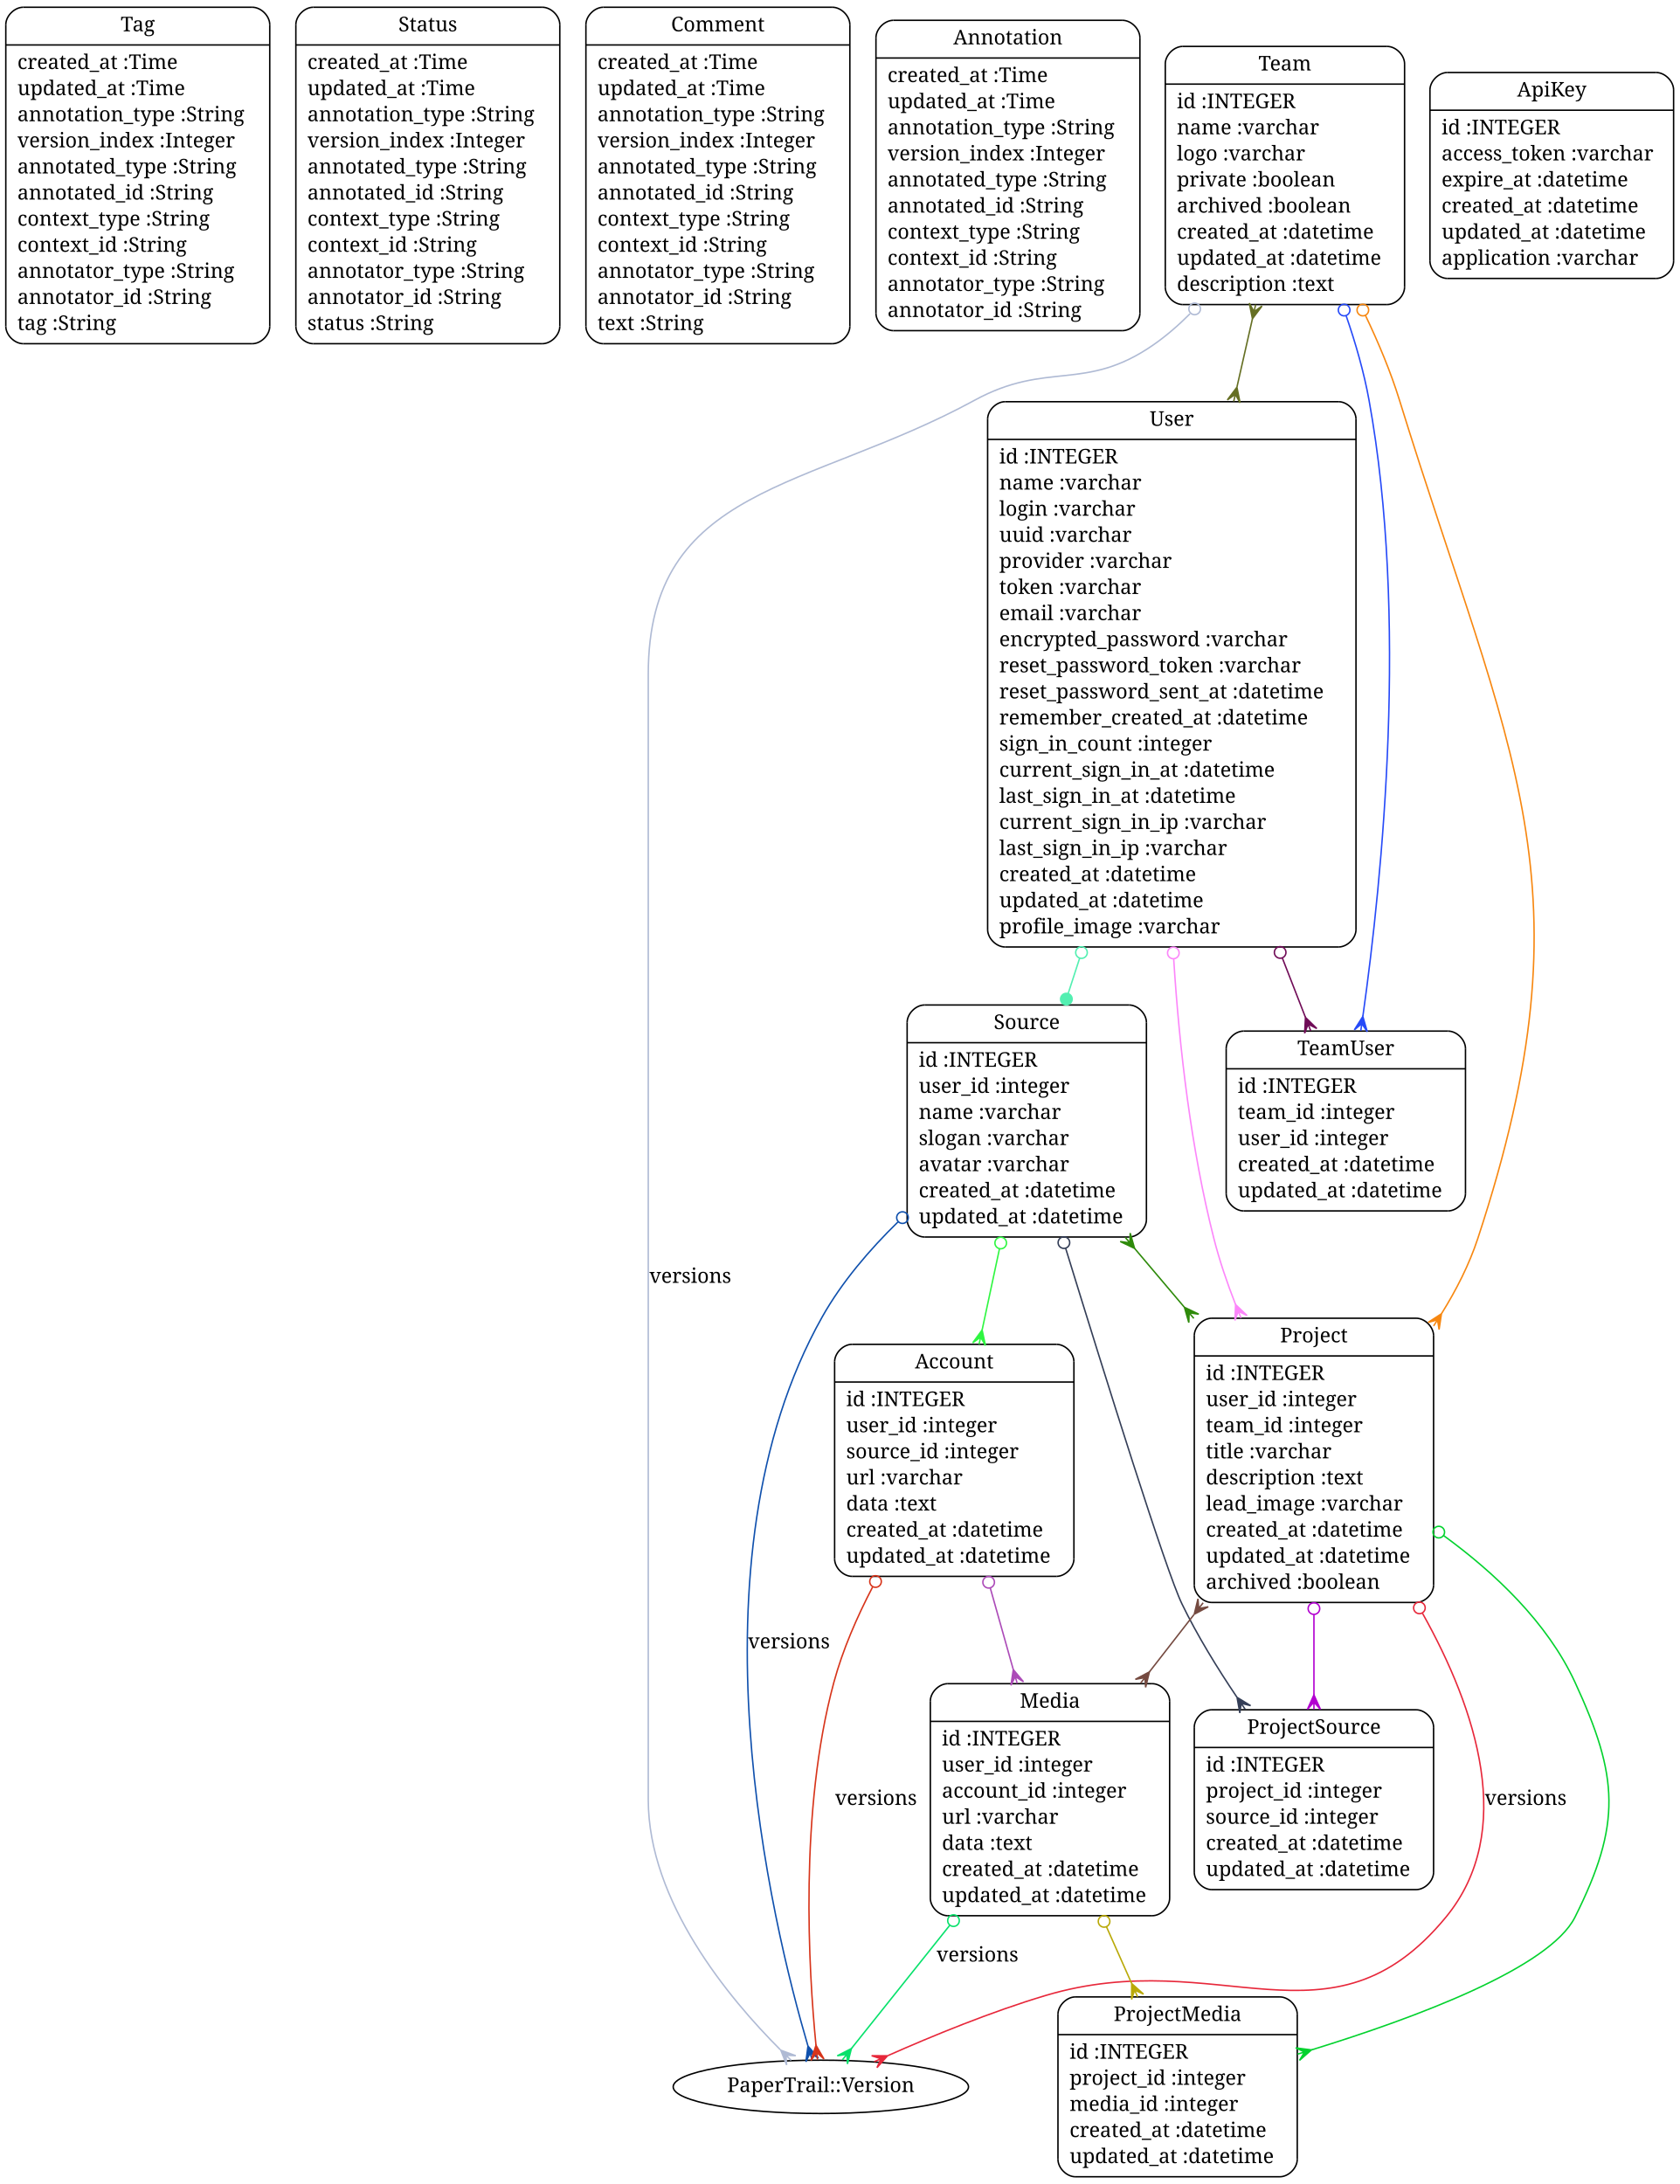
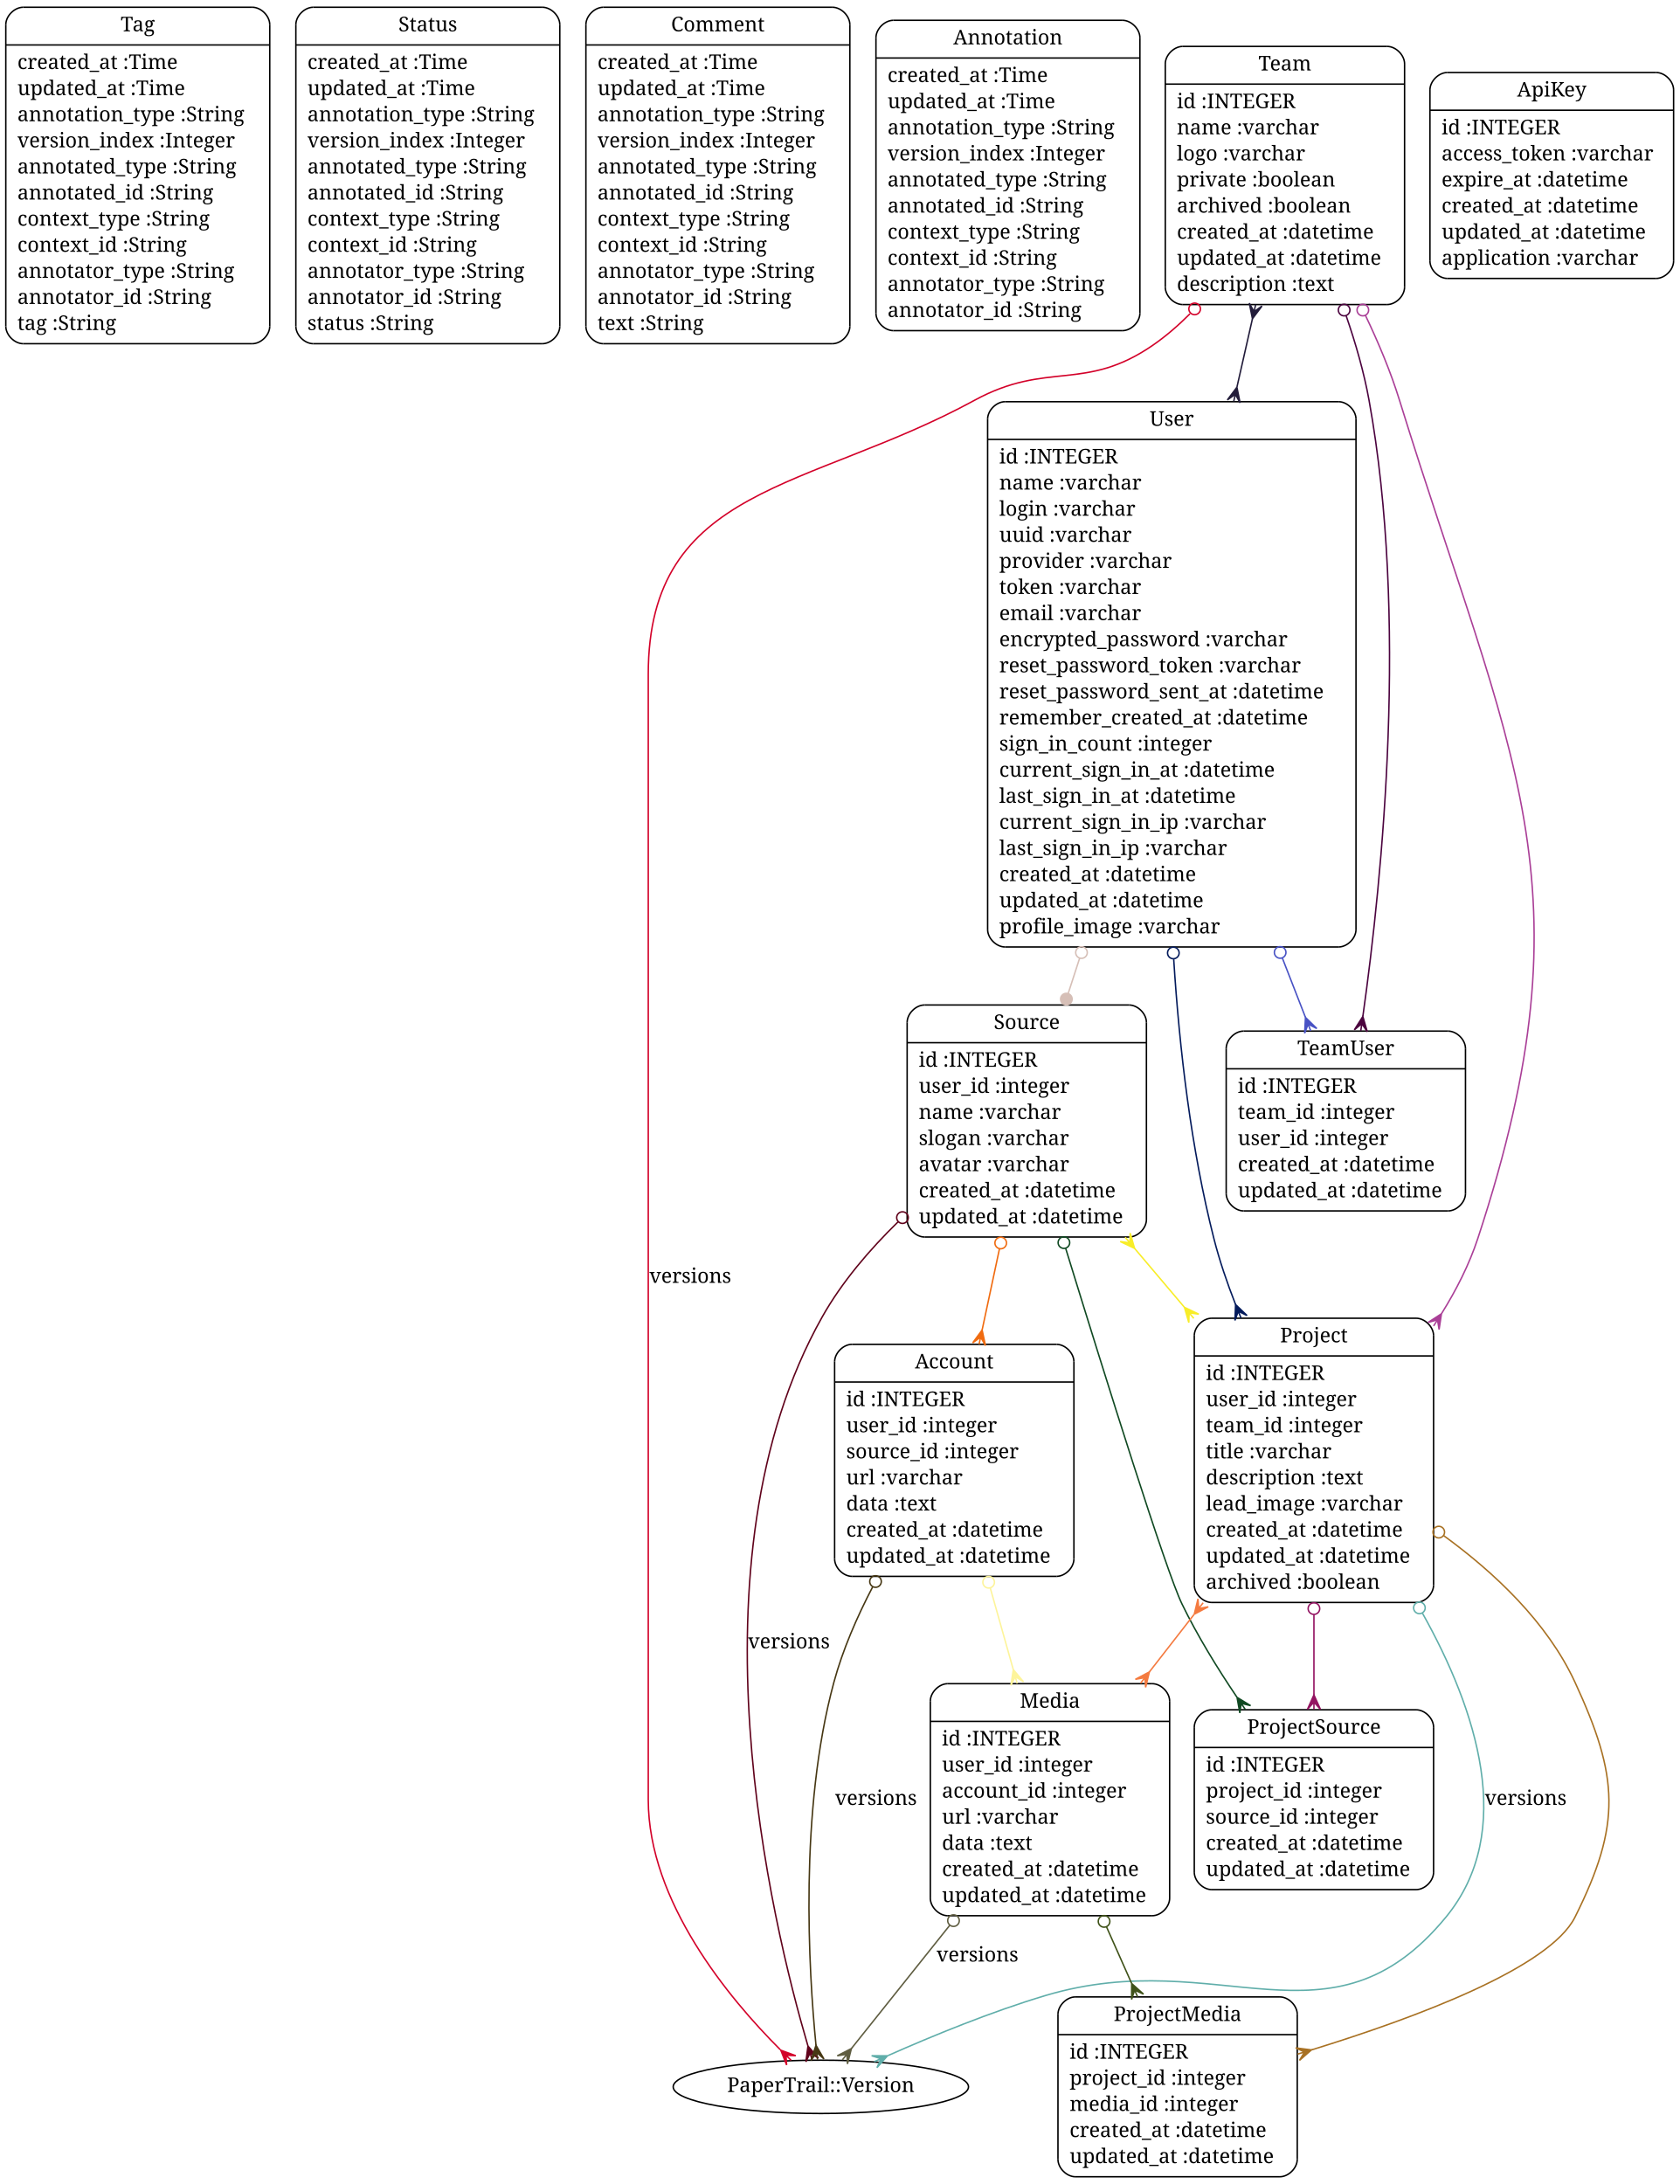
<svg xmlns="http://www.w3.org/2000/svg" width="1158pt" height="1506pt" viewBox="0.00 0.00 1158.00 1506.00">
  <g id="graph1" class="graph" transform="scale(1 1) rotate(0) translate(4 1502)">
    <polygon fill="none" stroke="none" points="-4,5 -4,-1502 1155,-1502 1155,5 -4,5" />
    <g id="node1" class="node">
      <polyline fill="none" stroke="black" points="12,-1265 170,-1265 " />
      <path fill="none" stroke="black" d="M170,-1265C176,-1265 182,-1271 182,-1277" />
      <polyline fill="none" stroke="black" points="182,-1277 182,-1485 " />
      <path fill="none" stroke="black" d="M182,-1485C182,-1491 176,-1497 170,-1497" />
      <polyline fill="none" stroke="black" points="170,-1497 12,-1497 " />
      <path fill="none" stroke="black" d="M12,-1497C6,-1497 0,-1491 0,-1485" />
      <polyline fill="none" stroke="black" points="0,-1485 0,-1277 " />
      <path fill="none" stroke="black" d="M0,-1277C0,-1271 6,-1265 12,-1265" />
      <text text-anchor="middle" x="91" y="-1480.4" font-family="Times Roman,serif" font-size="14.00">Tag</text>
      <polyline fill="none" stroke="black" points="0,-1471 182,-1471 " />
      <text text-anchor="start" x="8" y="-1454.4" font-family="Times Roman,serif" font-size="14.00">created_at :Time</text>
      <text text-anchor="start" x="8" y="-1436.4" font-family="Times Roman,serif" font-size="14.00">updated_at :Time</text>
      <text text-anchor="start" x="8" y="-1418.4" font-family="Times Roman,serif" font-size="14.00">annotation_type :String</text>
      <text text-anchor="start" x="8" y="-1400.4" font-family="Times Roman,serif" font-size="14.00">version_index :Integer</text>
      <text text-anchor="start" x="8" y="-1382.4" font-family="Times Roman,serif" font-size="14.00">annotated_type :String</text>
      <text text-anchor="start" x="8" y="-1364.4" font-family="Times Roman,serif" font-size="14.00">annotated_id :String</text>
      <text text-anchor="start" x="8" y="-1346.4" font-family="Times Roman,serif" font-size="14.00">context_type :String</text>
      <text text-anchor="start" x="8" y="-1328.4" font-family="Times Roman,serif" font-size="14.00">context_id :String</text>
      <text text-anchor="start" x="8" y="-1310.4" font-family="Times Roman,serif" font-size="14.00">annotator_type :String</text>
      <text text-anchor="start" x="8" y="-1292.4" font-family="Times Roman,serif" font-size="14.00">annotator_id :String</text>
      <text text-anchor="start" x="8" y="-1274.4" font-family="Times Roman,serif" font-size="14.00">tag :String</text>
    </g>
    <g id="node2" class="node">
      <polyline fill="none" stroke="black" points="212,-1265 370,-1265 " />
      <path fill="none" stroke="black" d="M370,-1265C376,-1265 382,-1271 382,-1277" />
      <polyline fill="none" stroke="black" points="382,-1277 382,-1485 " />
      <path fill="none" stroke="black" d="M382,-1485C382,-1491 376,-1497 370,-1497" />
      <polyline fill="none" stroke="black" points="370,-1497 212,-1497 " />
      <path fill="none" stroke="black" d="M212,-1497C206,-1497 200,-1491 200,-1485" />
      <polyline fill="none" stroke="black" points="200,-1485 200,-1277 " />
      <path fill="none" stroke="black" d="M200,-1277C200,-1271 206,-1265 212,-1265" />
      <text text-anchor="middle" x="291" y="-1480.4" font-family="Times Roman,serif" font-size="14.00">Status</text>
      <polyline fill="none" stroke="black" points="200,-1471 382,-1471 " />
      <text text-anchor="start" x="208" y="-1454.4" font-family="Times Roman,serif" font-size="14.00">created_at :Time</text>
      <text text-anchor="start" x="208" y="-1436.4" font-family="Times Roman,serif" font-size="14.00">updated_at :Time</text>
      <text text-anchor="start" x="208" y="-1418.4" font-family="Times Roman,serif" font-size="14.00">annotation_type :String</text>
      <text text-anchor="start" x="208" y="-1400.4" font-family="Times Roman,serif" font-size="14.00">version_index :Integer</text>
      <text text-anchor="start" x="208" y="-1382.4" font-family="Times Roman,serif" font-size="14.00">annotated_type :String</text>
      <text text-anchor="start" x="208" y="-1364.4" font-family="Times Roman,serif" font-size="14.00">annotated_id :String</text>
      <text text-anchor="start" x="208" y="-1346.4" font-family="Times Roman,serif" font-size="14.00">context_type :String</text>
      <text text-anchor="start" x="208" y="-1328.4" font-family="Times Roman,serif" font-size="14.00">context_id :String</text>
      <text text-anchor="start" x="208" y="-1310.4" font-family="Times Roman,serif" font-size="14.00">annotator_type :String</text>
      <text text-anchor="start" x="208" y="-1292.4" font-family="Times Roman,serif" font-size="14.00">annotator_id :String</text>
      <text text-anchor="start" x="208" y="-1274.4" font-family="Times Roman,serif" font-size="14.00">status :String</text>
    </g>
    <g id="node3" class="node">
      <polyline fill="none" stroke="black" points="412,-1265 570,-1265 " />
      <path fill="none" stroke="black" d="M570,-1265C576,-1265 582,-1271 582,-1277" />
      <polyline fill="none" stroke="black" points="582,-1277 582,-1485 " />
      <path fill="none" stroke="black" d="M582,-1485C582,-1491 576,-1497 570,-1497" />
      <polyline fill="none" stroke="black" points="570,-1497 412,-1497 " />
      <path fill="none" stroke="black" d="M412,-1497C406,-1497 400,-1491 400,-1485" />
      <polyline fill="none" stroke="black" points="400,-1485 400,-1277 " />
      <path fill="none" stroke="black" d="M400,-1277C400,-1271 406,-1265 412,-1265" />
      <text text-anchor="middle" x="491" y="-1480.4" font-family="Times Roman,serif" font-size="14.00">Comment</text>
      <polyline fill="none" stroke="black" points="400,-1471 582,-1471 " />
      <text text-anchor="start" x="408" y="-1454.4" font-family="Times Roman,serif" font-size="14.00">created_at :Time</text>
      <text text-anchor="start" x="408" y="-1436.4" font-family="Times Roman,serif" font-size="14.00">updated_at :Time</text>
      <text text-anchor="start" x="408" y="-1418.4" font-family="Times Roman,serif" font-size="14.00">annotation_type :String</text>
      <text text-anchor="start" x="408" y="-1400.4" font-family="Times Roman,serif" font-size="14.00">version_index :Integer</text>
      <text text-anchor="start" x="408" y="-1382.4" font-family="Times Roman,serif" font-size="14.00">annotated_type :String</text>
      <text text-anchor="start" x="408" y="-1364.4" font-family="Times Roman,serif" font-size="14.00">annotated_id :String</text>
      <text text-anchor="start" x="408" y="-1346.4" font-family="Times Roman,serif" font-size="14.00">context_type :String</text>
      <text text-anchor="start" x="408" y="-1328.4" font-family="Times Roman,serif" font-size="14.00">context_id :String</text>
      <text text-anchor="start" x="408" y="-1310.4" font-family="Times Roman,serif" font-size="14.00">annotator_type :String</text>
      <text text-anchor="start" x="408" y="-1292.4" font-family="Times Roman,serif" font-size="14.00">annotator_id :String</text>
      <text text-anchor="start" x="408" y="-1274.4" font-family="Times Roman,serif" font-size="14.00">text :String</text>
    </g>
    <g id="node4" class="node">
      <polyline fill="none" stroke="black" points="612,-1274 770,-1274 " />
      <path fill="none" stroke="black" d="M770,-1274C776,-1274 782,-1280 782,-1286" />
      <polyline fill="none" stroke="black" points="782,-1286 782,-1476 " />
      <path fill="none" stroke="black" d="M782,-1476C782,-1482 776,-1488 770,-1488" />
      <polyline fill="none" stroke="black" points="770,-1488 612,-1488 " />
      <path fill="none" stroke="black" d="M612,-1488C606,-1488 600,-1482 600,-1476" />
      <polyline fill="none" stroke="black" points="600,-1476 600,-1286 " />
      <path fill="none" stroke="black" d="M600,-1286C600,-1280 606,-1274 612,-1274" />
      <text text-anchor="middle" x="691" y="-1471.4" font-family="Times Roman,serif" font-size="14.00">Annotation</text>
      <polyline fill="none" stroke="black" points="600,-1462 782,-1462 " />
      <text text-anchor="start" x="608" y="-1445.4" font-family="Times Roman,serif" font-size="14.00">created_at :Time</text>
      <text text-anchor="start" x="608" y="-1427.4" font-family="Times Roman,serif" font-size="14.00">updated_at :Time</text>
      <text text-anchor="start" x="608" y="-1409.4" font-family="Times Roman,serif" font-size="14.00">annotation_type :String</text>
      <text text-anchor="start" x="608" y="-1391.4" font-family="Times Roman,serif" font-size="14.00">version_index :Integer</text>
      <text text-anchor="start" x="608" y="-1373.4" font-family="Times Roman,serif" font-size="14.00">annotated_type :String</text>
      <text text-anchor="start" x="608" y="-1355.4" font-family="Times Roman,serif" font-size="14.00">annotated_id :String</text>
      <text text-anchor="start" x="608" y="-1337.4" font-family="Times Roman,serif" font-size="14.00">context_type :String</text>
      <text text-anchor="start" x="608" y="-1319.4" font-family="Times Roman,serif" font-size="14.00">context_id :String</text>
      <text text-anchor="start" x="608" y="-1301.4" font-family="Times Roman,serif" font-size="14.00">annotator_type :String</text>
      <text text-anchor="start" x="608" y="-1283.4" font-family="Times Roman,serif" font-size="14.00">annotator_id :String</text>
    </g>
    <g id="node5" class="node">
      <polyline fill="none" stroke="black" points="633.5,-649 774.5,-649 " />
      <path fill="none" stroke="black" d="M774.5,-649C780.5,-649 786.5,-655 786.5,-661" />
      <polyline fill="none" stroke="black" points="786.5,-661 786.5,-797 " />
      <path fill="none" stroke="black" d="M786.5,-797C786.5,-803 780.5,-809 774.5,-809" />
      <polyline fill="none" stroke="black" points="774.5,-809 633.5,-809 " />
      <path fill="none" stroke="black" d="M633.5,-809C627.5,-809 621.5,-803 621.5,-797" />
      <polyline fill="none" stroke="black" points="621.5,-797 621.5,-661 " />
      <path fill="none" stroke="black" d="M621.5,-661C621.5,-655 627.5,-649 633.5,-649" />
      <text text-anchor="middle" x="704" y="-792.4" font-family="Times Roman,serif" font-size="14.00">Source</text>
      <polyline fill="none" stroke="black" points="621.5,-783 786.5,-783 " />
      <text text-anchor="start" x="629.5" y="-766.4" font-family="Times Roman,serif" font-size="14.00">id :INTEGER</text>
      <text text-anchor="start" x="629.5" y="-748.4" font-family="Times Roman,serif" font-size="14.00">user_id :integer</text>
      <text text-anchor="start" x="629.5" y="-730.4" font-family="Times Roman,serif" font-size="14.00">name :varchar</text>
      <text text-anchor="start" x="629.5" y="-712.4" font-family="Times Roman,serif" font-size="14.00">slogan :varchar</text>
      <text text-anchor="start" x="629.5" y="-694.4" font-family="Times Roman,serif" font-size="14.00">avatar :varchar</text>
      <text text-anchor="start" x="629.5" y="-676.4" font-family="Times Roman,serif" font-size="14.00">created_at :datetime</text>
      <text text-anchor="start" x="629.5" y="-658.4" font-family="Times Roman,serif" font-size="14.00">updated_at :datetime</text>
    </g>
    <g id="node7" class="node">
      <polyline fill="none" stroke="black" points="831.5,-199 972.5,-199 " />
      <path fill="none" stroke="black" d="M972.5,-199C978.5,-199 984.5,-205 984.5,-211" />
      <polyline fill="none" stroke="black" points="984.5,-211 984.5,-311 " />
      <path fill="none" stroke="black" d="M984.5,-311C984.5,-317 978.5,-323 972.5,-323" />
      <polyline fill="none" stroke="black" points="972.5,-323 831.5,-323 " />
      <path fill="none" stroke="black" d="M831.5,-323C825.5,-323 819.5,-317 819.5,-311" />
      <polyline fill="none" stroke="black" points="819.5,-311 819.5,-211 " />
      <path fill="none" stroke="black" d="M819.5,-211C819.5,-205 825.5,-199 831.5,-199" />
      <text text-anchor="middle" x="902" y="-306.4" font-family="Times Roman,serif" font-size="14.00">ProjectSource</text>
      <polyline fill="none" stroke="black" points="819.5,-297 984.5,-297 " />
      <text text-anchor="start" x="827.5" y="-280.4" font-family="Times Roman,serif" font-size="14.00">id :INTEGER</text>
      <text text-anchor="start" x="827.5" y="-262.4" font-family="Times Roman,serif" font-size="14.00">project_id :integer</text>
      <text text-anchor="start" x="827.5" y="-244.4" font-family="Times Roman,serif" font-size="14.00">source_id :integer</text>
      <text text-anchor="start" x="827.5" y="-226.4" font-family="Times Roman,serif" font-size="14.00">created_at :datetime</text>
      <text text-anchor="start" x="827.5" y="-208.4" font-family="Times Roman,serif" font-size="14.00">updated_at :datetime</text>
    </g>
    <g id="edge6" class="edge">
-       <path fill="none" stroke="#343e57" d="M730.831,-641.129C758.801,-550.263 800.063,-418.525 811,-396 821.586,-374.197 835.291,-351.853 848.836,-331.778" />
-       <ellipse fill="none" stroke="#343e57" cx="729.596" cy="-645.143" rx="4" ry="4" />
-       <polygon fill="#343e57" stroke="#343e57" points="848.976,-331.574 858.336,-325.862 851.799,-327.447 854.622,-323.321 854.622,-323.321 854.622,-323.321 851.799,-327.447 850.909,-320.78 848.976,-331.574 848.976,-331.574" />
+       <path fill="none" stroke="#104922" d="M730.831,-641.129C758.801,-550.263 800.063,-418.525 811,-396 821.586,-374.197 835.291,-351.853 848.836,-331.778" />
+       <ellipse fill="none" stroke="#104922" cx="729.596" cy="-645.143" rx="4" ry="4" />
+       <polygon fill="#104922" stroke="#104922" points="848.976,-331.574 858.336,-325.862 851.799,-327.447 854.622,-323.321 854.622,-323.321 854.622,-323.321 851.799,-327.447 850.909,-320.78 848.976,-331.574 848.976,-331.574" />
    </g>
    <g id="node8" class="node">
      <polyline fill="none" stroke="black" points="583.5,-415 724.5,-415 " />
      <path fill="none" stroke="black" d="M724.5,-415C730.5,-415 736.5,-421 736.5,-427" />
      <polyline fill="none" stroke="black" points="736.5,-427 736.5,-563 " />
      <path fill="none" stroke="black" d="M736.5,-563C736.5,-569 730.5,-575 724.5,-575" />
      <polyline fill="none" stroke="black" points="724.5,-575 583.5,-575 " />
      <path fill="none" stroke="black" d="M583.5,-575C577.5,-575 571.5,-569 571.5,-563" />
      <polyline fill="none" stroke="black" points="571.5,-563 571.5,-427 " />
      <path fill="none" stroke="black" d="M571.5,-427C571.5,-421 577.5,-415 583.5,-415" />
      <text text-anchor="middle" x="654" y="-558.4" font-family="Times Roman,serif" font-size="14.00">Account</text>
      <polyline fill="none" stroke="black" points="571.5,-549 736.5,-549 " />
      <text text-anchor="start" x="579.5" y="-532.4" font-family="Times Roman,serif" font-size="14.00">id :INTEGER</text>
      <text text-anchor="start" x="579.5" y="-514.4" font-family="Times Roman,serif" font-size="14.00">user_id :integer</text>
      <text text-anchor="start" x="579.5" y="-496.4" font-family="Times Roman,serif" font-size="14.00">source_id :integer</text>
      <text text-anchor="start" x="579.5" y="-478.4" font-family="Times Roman,serif" font-size="14.00">url :varchar</text>
      <text text-anchor="start" x="579.5" y="-460.4" font-family="Times Roman,serif" font-size="14.00">data :text</text>
      <text text-anchor="start" x="579.5" y="-442.4" font-family="Times Roman,serif" font-size="14.00">created_at :datetime</text>
      <text text-anchor="start" x="579.5" y="-424.4" font-family="Times Roman,serif" font-size="14.00">updated_at :datetime</text>
    </g>
    <g id="edge4" class="edge">
-       <path fill="none" stroke="#2ff641" d="M685.177,-640.908C681.264,-622.597 677.136,-603.278 673.21,-584.902" />
-       <ellipse fill="none" stroke="#2ff641" cx="686.027" cy="-644.886" rx="4" ry="4" />
-       <polygon fill="#2ff641" stroke="#2ff641" points="673.204,-584.877 675.515,-574.157 672.16,-579.987 671.115,-575.097 671.115,-575.097 671.115,-575.097 672.16,-579.987 666.714,-576.038 673.204,-584.877 673.204,-584.877" />
+       <path fill="none" stroke="#f06b10" d="M685.177,-640.908C681.264,-622.597 677.136,-603.278 673.21,-584.902" />
+       <ellipse fill="none" stroke="#f06b10" cx="686.027" cy="-644.886" rx="4" ry="4" />
+       <polygon fill="#f06b10" stroke="#f06b10" points="673.204,-584.877 675.515,-574.157 672.16,-579.987 671.115,-575.097 671.115,-575.097 671.115,-575.097 672.16,-579.987 666.714,-576.038 673.204,-584.877 673.204,-584.877" />
    </g>
    <g id="node9" class="node">
      <polyline fill="none" stroke="black" points="831.5,-397 972.5,-397 " />
      <path fill="none" stroke="black" d="M972.5,-397C978.5,-397 984.5,-403 984.5,-409" />
      <polyline fill="none" stroke="black" points="984.5,-409 984.5,-581 " />
      <path fill="none" stroke="black" d="M984.5,-581C984.5,-587 978.5,-593 972.5,-593" />
      <polyline fill="none" stroke="black" points="972.5,-593 831.5,-593 " />
      <path fill="none" stroke="black" d="M831.5,-593C825.5,-593 819.5,-587 819.5,-581" />
      <polyline fill="none" stroke="black" points="819.5,-581 819.5,-409 " />
      <path fill="none" stroke="black" d="M819.5,-409C819.5,-403 825.5,-397 831.5,-397" />
      <text text-anchor="middle" x="902" y="-576.4" font-family="Times Roman,serif" font-size="14.00">Project</text>
      <polyline fill="none" stroke="black" points="819.5,-567 984.5,-567 " />
      <text text-anchor="start" x="827.5" y="-550.4" font-family="Times Roman,serif" font-size="14.00">id :INTEGER</text>
      <text text-anchor="start" x="827.5" y="-532.4" font-family="Times Roman,serif" font-size="14.00">user_id :integer</text>
      <text text-anchor="start" x="827.5" y="-514.4" font-family="Times Roman,serif" font-size="14.00">team_id :integer</text>
      <text text-anchor="start" x="827.5" y="-496.4" font-family="Times Roman,serif" font-size="14.00">title :varchar</text>
      <text text-anchor="start" x="827.5" y="-478.4" font-family="Times Roman,serif" font-size="14.00">description :text</text>
      <text text-anchor="start" x="827.5" y="-460.4" font-family="Times Roman,serif" font-size="14.00">lead_image :varchar</text>
      <text text-anchor="start" x="827.5" y="-442.4" font-family="Times Roman,serif" font-size="14.00">created_at :datetime</text>
      <text text-anchor="start" x="827.5" y="-424.4" font-family="Times Roman,serif" font-size="14.00">updated_at :datetime</text>
      <text text-anchor="start" x="827.5" y="-406.4" font-family="Times Roman,serif" font-size="14.00">archived :boolean</text>
    </g>
    <g id="edge8" class="edge">
-       <path fill="none" stroke="#2e8a0a" d="M778.347,-641.136C789.481,-627.977 801.06,-614.292 812.47,-600.808" />
-       <polygon fill="#2e8a0a" stroke="#2e8a0a" points="778.323,-641.164 768.428,-645.891 775.093,-644.981 771.863,-648.798 771.863,-648.798 771.863,-648.798 775.093,-644.981 775.299,-651.705 778.323,-641.164 778.323,-641.164" />
-       <polygon fill="#2e8a0a" stroke="#2e8a0a" points="812.705,-600.531 822.599,-595.804 815.934,-596.714 819.164,-592.897 819.164,-592.897 819.164,-592.897 815.934,-596.714 815.729,-589.99 812.705,-600.531 812.705,-600.531" />
+       <path fill="none" stroke="#f8ed28" d="M778.347,-641.136C789.481,-627.977 801.06,-614.292 812.47,-600.808" />
+       <polygon fill="#f8ed28" stroke="#f8ed28" points="778.323,-641.164 768.428,-645.891 775.093,-644.981 771.863,-648.798 771.863,-648.798 771.863,-648.798 775.093,-644.981 775.299,-651.705 778.323,-641.164 778.323,-641.164" />
+       <polygon fill="#f8ed28" stroke="#f8ed28" points="812.705,-600.531 822.599,-595.804 815.934,-596.714 819.164,-592.897 819.164,-592.897 819.164,-592.897 815.934,-596.714 815.729,-589.99 812.705,-600.531 812.705,-600.531" />
    </g>
    <g id="node16" class="node">
      <ellipse fill="none" stroke="black" cx="562" cy="-63" rx="101.823" ry="18.385" />
      <text text-anchor="middle" x="562" y="-59.4" font-family="Times Roman,serif" font-size="14.00">PaperTrail::Version</text>
    </g>
    <g id="edge2" class="edge">
-       <path fill="none" stroke="#0f50ad" d="M615.302,-659.528C595.534,-640.219 576.471,-617.92 563,-594 467.777,-424.917 528.473,-174.882 553.058,-91.339" />
-       <ellipse fill="none" stroke="#0f50ad" cx="618.285" cy="-662.388" rx="4" ry="4" />
-       <polygon fill="#0f50ad" stroke="#0f50ad" points="553.121,-91.129 560.309,-82.848 554.56,-86.341 556,-81.553 556,-81.553 556,-81.553 554.56,-86.341 551.69,-80.257 553.121,-91.129 553.121,-91.129" />
+       <path fill="none" stroke="#60021b" d="M615.302,-659.528C595.534,-640.219 576.471,-617.92 563,-594 467.777,-424.917 528.473,-174.882 553.058,-91.339" />
+       <ellipse fill="none" stroke="#60021b" cx="618.285" cy="-662.388" rx="4" ry="4" />
+       <polygon fill="#60021b" stroke="#60021b" points="553.121,-91.129 560.309,-82.848 554.56,-86.341 556,-81.553 556,-81.553 556,-81.553 554.56,-86.341 551.69,-80.257 553.121,-91.129 553.121,-91.129" />
      <text text-anchor="middle" x="540" y="-365.4" font-family="Times Roman,serif" font-size="14.00">versions</text>
    </g>
    <g id="node6" class="node">
      <polyline fill="none" stroke="black" points="811.5,-1292 952.5,-1292 " />
      <path fill="none" stroke="black" d="M952.5,-1292C958.5,-1292 964.5,-1298 964.5,-1304" />
      <polyline fill="none" stroke="black" points="964.5,-1304 964.5,-1458 " />
      <path fill="none" stroke="black" d="M964.5,-1458C964.5,-1464 958.5,-1470 952.5,-1470" />
      <polyline fill="none" stroke="black" points="952.5,-1470 811.5,-1470 " />
      <path fill="none" stroke="black" d="M811.5,-1470C805.5,-1470 799.5,-1464 799.5,-1458" />
      <polyline fill="none" stroke="black" points="799.5,-1458 799.5,-1304 " />
      <path fill="none" stroke="black" d="M799.5,-1304C799.5,-1298 805.5,-1292 811.5,-1292" />
      <text text-anchor="middle" x="882" y="-1453.4" font-family="Times Roman,serif" font-size="14.00">Team</text>
      <polyline fill="none" stroke="black" points="799.5,-1444 964.5,-1444 " />
      <text text-anchor="start" x="807.5" y="-1427.4" font-family="Times Roman,serif" font-size="14.00">id :INTEGER</text>
      <text text-anchor="start" x="807.5" y="-1409.4" font-family="Times Roman,serif" font-size="14.00">name :varchar</text>
      <text text-anchor="start" x="807.5" y="-1391.4" font-family="Times Roman,serif" font-size="14.00">logo :varchar</text>
      <text text-anchor="start" x="807.5" y="-1373.4" font-family="Times Roman,serif" font-size="14.00">private :boolean</text>
      <text text-anchor="start" x="807.5" y="-1355.4" font-family="Times Roman,serif" font-size="14.00">archived :boolean</text>
      <text text-anchor="start" x="807.5" y="-1337.4" font-family="Times Roman,serif" font-size="14.00">created_at :datetime</text>
      <text text-anchor="start" x="807.5" y="-1319.4" font-family="Times Roman,serif" font-size="14.00">updated_at :datetime</text>
      <text text-anchor="start" x="807.5" y="-1301.4" font-family="Times Roman,serif" font-size="14.00">description :text</text>
    </g>
    <g id="edge12" class="edge">
-       <path fill="none" stroke="#f78710" d="M937.479,-1284.6C946.546,-1265.65 954.941,-1245.57 961,-1226 1037.3,-979.533 1095.69,-893.066 1015,-648 1009.11,-630.105 1000.23,-612.586 989.988,-596.166" />
-       <ellipse fill="none" stroke="#f78710" cx="935.724" cy="-1288.21" rx="4" ry="4" />
-       <polygon fill="#f78710" stroke="#f78710" points="989.937,-596.086 988.299,-585.244 987.227,-591.885 984.517,-587.683 984.517,-587.683 984.517,-587.683 987.227,-591.885 980.735,-590.122 989.937,-596.086 989.937,-596.086" />
+       <path fill="none" stroke="#aa3f97" d="M937.479,-1284.6C946.546,-1265.65 954.941,-1245.57 961,-1226 1037.3,-979.533 1095.69,-893.066 1015,-648 1009.11,-630.105 1000.23,-612.586 989.988,-596.166" />
+       <ellipse fill="none" stroke="#aa3f97" cx="935.724" cy="-1288.21" rx="4" ry="4" />
+       <polygon fill="#aa3f97" stroke="#aa3f97" points="989.937,-596.086 988.299,-585.244 987.227,-591.885 984.517,-587.683 984.517,-587.683 984.517,-587.683 987.227,-591.885 980.735,-590.122 989.937,-596.086 989.937,-596.086" />
    </g>
    <g id="node10" class="node">
      <polyline fill="none" stroke="black" points="853.5,-667 994.5,-667 " />
      <path fill="none" stroke="black" d="M994.5,-667C1000.5,-667 1006.5,-673 1006.5,-679" />
      <polyline fill="none" stroke="black" points="1006.5,-679 1006.5,-779 " />
      <path fill="none" stroke="black" d="M1006.5,-779C1006.5,-785 1000.5,-791 994.5,-791" />
      <polyline fill="none" stroke="black" points="994.5,-791 853.5,-791 " />
      <path fill="none" stroke="black" d="M853.5,-791C847.5,-791 841.5,-785 841.5,-779" />
      <polyline fill="none" stroke="black" points="841.5,-779 841.5,-679 " />
      <path fill="none" stroke="black" d="M841.5,-679C841.5,-673 847.5,-667 853.5,-667" />
      <text text-anchor="middle" x="924" y="-774.4" font-family="Times Roman,serif" font-size="14.00">TeamUser</text>
      <polyline fill="none" stroke="black" points="841.5,-765 1006.5,-765 " />
      <text text-anchor="start" x="849.5" y="-748.4" font-family="Times Roman,serif" font-size="14.00">id :INTEGER</text>
      <text text-anchor="start" x="849.5" y="-730.4" font-family="Times Roman,serif" font-size="14.00">team_id :integer</text>
      <text text-anchor="start" x="849.5" y="-712.4" font-family="Times Roman,serif" font-size="14.00">user_id :integer</text>
      <text text-anchor="start" x="849.5" y="-694.4" font-family="Times Roman,serif" font-size="14.00">created_at :datetime</text>
      <text text-anchor="start" x="849.5" y="-676.4" font-family="Times Roman,serif" font-size="14.00">updated_at :datetime</text>
    </g>
    <g id="edge14" class="edge">
-       <path fill="none" stroke="#264af8" d="M924.235,-1284.2C930.778,-1265.24 936.515,-1245.26 940,-1226 966.986,-1076.88 949.441,-898.584 935.746,-801.236" />
-       <ellipse fill="none" stroke="#264af8" cx="922.821" cy="-1288.2" rx="4" ry="4" />
-       <polygon fill="#264af8" stroke="#264af8" points="935.728,-801.109 938.763,-790.571 935.018,-796.159 934.309,-791.21 934.309,-791.21 934.309,-791.21 935.018,-796.159 929.854,-791.848 935.728,-801.109 935.728,-801.109" />
+       <path fill="none" stroke="#4c043f" d="M924.235,-1284.2C930.778,-1265.24 936.515,-1245.26 940,-1226 966.986,-1076.88 949.441,-898.584 935.746,-801.236" />
+       <ellipse fill="none" stroke="#4c043f" cx="922.821" cy="-1288.2" rx="4" ry="4" />
+       <polygon fill="#4c043f" stroke="#4c043f" points="935.728,-801.109 938.763,-790.571 935.018,-796.159 934.309,-791.21 934.309,-791.21 934.309,-791.21 935.018,-796.159 929.854,-791.848 935.728,-801.109 935.728,-801.109" />
    </g>
    <g id="node13" class="node">
      <polyline fill="none" stroke="black" points="689,-849 919,-849 " />
      <path fill="none" stroke="black" d="M919,-849C925,-849 931,-855 931,-861" />
      <polyline fill="none" stroke="black" points="931,-861 931,-1213 " />
      <path fill="none" stroke="black" d="M931,-1213C931,-1219 925,-1225 919,-1225" />
      <polyline fill="none" stroke="black" points="919,-1225 689,-1225 " />
      <path fill="none" stroke="black" d="M689,-1225C683,-1225 677,-1219 677,-1213" />
      <polyline fill="none" stroke="black" points="677,-1213 677,-861 " />
      <path fill="none" stroke="black" d="M677,-861C677,-855 683,-849 689,-849" />
      <text text-anchor="middle" x="804" y="-1208.4" font-family="Times Roman,serif" font-size="14.00">User</text>
      <polyline fill="none" stroke="black" points="677,-1199 931,-1199 " />
      <text text-anchor="start" x="685" y="-1182.4" font-family="Times Roman,serif" font-size="14.00">id :INTEGER</text>
      <text text-anchor="start" x="685" y="-1164.4" font-family="Times Roman,serif" font-size="14.00">name :varchar</text>
      <text text-anchor="start" x="685" y="-1146.4" font-family="Times Roman,serif" font-size="14.00">login :varchar</text>
      <text text-anchor="start" x="685" y="-1128.4" font-family="Times Roman,serif" font-size="14.00">uuid :varchar</text>
      <text text-anchor="start" x="685" y="-1110.4" font-family="Times Roman,serif" font-size="14.00">provider :varchar</text>
      <text text-anchor="start" x="685" y="-1092.4" font-family="Times Roman,serif" font-size="14.00">token :varchar</text>
      <text text-anchor="start" x="685" y="-1074.4" font-family="Times Roman,serif" font-size="14.00">email :varchar</text>
      <text text-anchor="start" x="685" y="-1056.4" font-family="Times Roman,serif" font-size="14.00">encrypted_password :varchar</text>
      <text text-anchor="start" x="685" y="-1038.4" font-family="Times Roman,serif" font-size="14.00">reset_password_token :varchar</text>
      <text text-anchor="start" x="685" y="-1020.4" font-family="Times Roman,serif" font-size="14.00">reset_password_sent_at :datetime</text>
      <text text-anchor="start" x="685" y="-1002.4" font-family="Times Roman,serif" font-size="14.00">remember_created_at :datetime</text>
      <text text-anchor="start" x="685" y="-984.4" font-family="Times Roman,serif" font-size="14.00">sign_in_count :integer</text>
      <text text-anchor="start" x="685" y="-966.4" font-family="Times Roman,serif" font-size="14.00">current_sign_in_at :datetime</text>
      <text text-anchor="start" x="685" y="-948.4" font-family="Times Roman,serif" font-size="14.00">last_sign_in_at :datetime</text>
      <text text-anchor="start" x="685" y="-930.4" font-family="Times Roman,serif" font-size="14.00">current_sign_in_ip :varchar</text>
      <text text-anchor="start" x="685" y="-912.4" font-family="Times Roman,serif" font-size="14.00">last_sign_in_ip :varchar</text>
      <text text-anchor="start" x="685" y="-894.4" font-family="Times Roman,serif" font-size="14.00">created_at :datetime</text>
      <text text-anchor="start" x="685" y="-876.4" font-family="Times Roman,serif" font-size="14.00">updated_at :datetime</text>
      <text text-anchor="start" x="685" y="-858.4" font-family="Times Roman,serif" font-size="14.00">profile_image :varchar</text>
    </g>
    <g id="edge16" class="edge">
-       <path fill="none" stroke="#656f23" d="M859.578,-1282.11C856.2,-1267.21 852.618,-1251.42 848.964,-1235.3" />
-       <polygon fill="#656f23" stroke="#656f23" points="859.6,-1282.21 857.423,-1292.96 860.706,-1287.09 861.812,-1291.96 861.812,-1291.96 861.812,-1291.96 860.706,-1287.09 866.2,-1290.97 859.6,-1282.21 859.6,-1282.21" />
-       <polygon fill="#656f23" stroke="#656f23" points="848.893,-1234.99 851.07,-1224.24 847.787,-1230.11 846.682,-1225.24 846.682,-1225.24 846.682,-1225.24 847.787,-1230.11 842.293,-1226.23 848.893,-1234.99 848.893,-1234.99" />
+       <path fill="none" stroke="#221c3a" d="M859.578,-1282.11C856.2,-1267.21 852.618,-1251.42 848.964,-1235.3" />
+       <polygon fill="#221c3a" stroke="#221c3a" points="859.6,-1282.21 857.423,-1292.96 860.706,-1287.09 861.812,-1291.96 861.812,-1291.96 861.812,-1291.96 860.706,-1287.09 866.2,-1290.97 859.6,-1282.21 859.6,-1282.21" />
+       <polygon fill="#221c3a" stroke="#221c3a" points="848.893,-1234.99 851.07,-1224.24 847.787,-1230.11 846.682,-1225.24 846.682,-1225.24 846.682,-1225.24 847.787,-1230.11 842.293,-1226.23 848.893,-1234.99 848.893,-1234.99" />
    </g>
    <g id="edge10" class="edge">
-       <path fill="none" stroke="#afbad4" d="M816.54,-1285.65C808.568,-1277.64 800.025,-1270.24 791,-1264 743.93,-1231.47 718.235,-1253.39 668,-1226 553.336,-1163.49 443,-1167.6 443,-1037 443,-1037 443,-1037 443,-261 443,-190.716 498.765,-123.873 533.947,-88.696" />
-       <ellipse fill="none" stroke="#afbad4" cx="819.752" cy="-1289" rx="4" ry="4" />
-       <polygon fill="#afbad4" stroke="#afbad4" points="534.392,-88.26 544.689,-84.488 537.968,-84.765 541.543,-81.27 541.543,-81.27 541.543,-81.27 537.968,-84.765 538.397,-78.052 534.392,-88.26 534.392,-88.26" />
+       <path fill="none" stroke="#d30129" d="M816.54,-1285.65C808.568,-1277.64 800.025,-1270.24 791,-1264 743.93,-1231.47 718.235,-1253.39 668,-1226 553.336,-1163.49 443,-1167.6 443,-1037 443,-1037 443,-1037 443,-261 443,-190.716 498.765,-123.873 533.947,-88.696" />
+       <ellipse fill="none" stroke="#d30129" cx="819.752" cy="-1289" rx="4" ry="4" />
+       <polygon fill="#d30129" stroke="#d30129" points="534.392,-88.26 544.689,-84.488 537.968,-84.765 541.543,-81.27 541.543,-81.27 541.543,-81.27 537.968,-84.765 538.397,-78.052 534.392,-88.26 534.392,-88.26" />
      <text text-anchor="middle" x="472" y="-617.4" font-family="Times Roman,serif" font-size="14.00">versions</text>
    </g>
    <g id="node12" class="node">
      <polyline fill="none" stroke="black" points="649.5,-181 790.5,-181 " />
      <path fill="none" stroke="black" d="M790.5,-181C796.5,-181 802.5,-187 802.5,-193" />
      <polyline fill="none" stroke="black" points="802.5,-193 802.5,-329 " />
      <path fill="none" stroke="black" d="M802.5,-329C802.5,-335 796.5,-341 790.5,-341" />
      <polyline fill="none" stroke="black" points="790.5,-341 649.5,-341 " />
      <path fill="none" stroke="black" d="M649.5,-341C643.5,-341 637.5,-335 637.5,-329" />
      <polyline fill="none" stroke="black" points="637.5,-329 637.5,-193 " />
      <path fill="none" stroke="black" d="M637.5,-193C637.5,-187 643.5,-181 649.5,-181" />
      <text text-anchor="middle" x="720" y="-324.4" font-family="Times Roman,serif" font-size="14.00">Media</text>
      <polyline fill="none" stroke="black" points="637.5,-315 802.5,-315 " />
      <text text-anchor="start" x="645.5" y="-298.4" font-family="Times Roman,serif" font-size="14.00">id :INTEGER</text>
      <text text-anchor="start" x="645.5" y="-280.4" font-family="Times Roman,serif" font-size="14.00">user_id :integer</text>
      <text text-anchor="start" x="645.5" y="-262.4" font-family="Times Roman,serif" font-size="14.00">account_id :integer</text>
      <text text-anchor="start" x="645.5" y="-244.4" font-family="Times Roman,serif" font-size="14.00">url :varchar</text>
      <text text-anchor="start" x="645.5" y="-226.4" font-family="Times Roman,serif" font-size="14.00">data :text</text>
      <text text-anchor="start" x="645.5" y="-208.4" font-family="Times Roman,serif" font-size="14.00">created_at :datetime</text>
      <text text-anchor="start" x="645.5" y="-190.4" font-family="Times Roman,serif" font-size="14.00">updated_at :datetime</text>
    </g>
    <g id="edge20" class="edge">
-       <path fill="none" stroke="#ac4bb8" d="M678.846,-406.908C684.011,-388.597 689.46,-369.278 694.643,-350.902" />
-       <ellipse fill="none" stroke="#ac4bb8" cx="677.707" cy="-410.948" rx="4" ry="4" />
-       <polygon fill="#ac4bb8" stroke="#ac4bb8" points="694.694,-350.722 701.739,-342.319 696.051,-345.91 697.408,-341.097 697.408,-341.097 697.408,-341.097 696.051,-345.91 693.077,-339.876 694.694,-350.722 694.694,-350.722" />
+       <path fill="none" stroke="#fdf49b" d="M678.846,-406.908C684.011,-388.597 689.46,-369.278 694.643,-350.902" />
+       <ellipse fill="none" stroke="#fdf49b" cx="677.707" cy="-410.948" rx="4" ry="4" />
+       <polygon fill="#fdf49b" stroke="#fdf49b" points="694.694,-350.722 701.739,-342.319 696.051,-345.91 697.408,-341.097 697.408,-341.097 697.408,-341.097 696.051,-345.91 693.077,-339.876 694.694,-350.722 694.694,-350.722" />
    </g>
    <g id="edge18" class="edge">
-       <path fill="none" stroke="#d7341a" d="M597.717,-407.718C586.887,-386.943 577.046,-364.308 571,-342 546.976,-253.351 553.59,-143.049 558.645,-91.739" />
-       <ellipse fill="none" stroke="#d7341a" cx="599.705" cy="-411.454" rx="4" ry="4" />
-       <polygon fill="#d7341a" stroke="#d7341a" points="558.653,-91.66 564.164,-82.18 559.171,-86.687 559.689,-81.714 559.689,-81.714 559.689,-81.714 559.171,-86.687 555.213,-81.248 558.653,-91.66 558.653,-91.66" />
+       <path fill="none" stroke="#463713" d="M597.717,-407.718C586.887,-386.943 577.046,-364.308 571,-342 546.976,-253.351 553.59,-143.049 558.645,-91.739" />
+       <ellipse fill="none" stroke="#463713" cx="599.705" cy="-411.454" rx="4" ry="4" />
+       <polygon fill="#463713" stroke="#463713" points="558.653,-91.66 564.164,-82.18 559.171,-86.687 559.689,-81.714 559.689,-81.714 559.689,-81.714 559.171,-86.687 555.213,-81.248 558.653,-91.66 558.653,-91.66" />
      <text text-anchor="middle" x="600" y="-257.4" font-family="Times Roman,serif" font-size="14.00">versions</text>
    </g>
    <g id="edge24" class="edge">
-       <path fill="none" stroke="#b200d0" d="M902,-388.578C902,-369.899 902,-350.859 902,-333.38" />
-       <ellipse fill="none" stroke="#b200d0" cx="902" cy="-392.78" rx="4" ry="4" />
-       <polygon fill="#b200d0" stroke="#b200d0" points="902,-333.285 906.5,-323.285 902,-328.285 902,-323.285 902,-323.285 902,-323.285 902,-328.285 897.5,-323.285 902,-333.285 902,-333.285" />
+       <path fill="none" stroke="#931361" d="M902,-388.578C902,-369.899 902,-350.859 902,-333.38" />
+       <ellipse fill="none" stroke="#931361" cx="902" cy="-392.78" rx="4" ry="4" />
+       <polygon fill="#931361" stroke="#931361" points="902,-333.285 906.5,-323.285 902,-328.285 902,-323.285 902,-323.285 902,-323.285 902,-328.285 897.5,-323.285 902,-333.285 902,-333.285" />
    </g>
    <g id="node11" class="node">
      <polyline fill="none" stroke="black" points="737.5,-1 878.5,-1 " />
      <path fill="none" stroke="black" d="M878.5,-1C884.5,-1 890.5,-7 890.5,-13" />
      <polyline fill="none" stroke="black" points="890.5,-13 890.5,-113 " />
      <path fill="none" stroke="black" d="M890.5,-113C890.5,-119 884.5,-125 878.5,-125" />
      <polyline fill="none" stroke="black" points="878.5,-125 737.5,-125 " />
      <path fill="none" stroke="black" d="M737.5,-125C731.5,-125 725.5,-119 725.5,-113" />
      <polyline fill="none" stroke="black" points="725.5,-113 725.5,-13 " />
      <path fill="none" stroke="black" d="M725.5,-13C725.5,-7 731.5,-1 737.5,-1" />
      <text text-anchor="middle" x="808" y="-108.4" font-family="Times Roman,serif" font-size="14.00">ProjectMedia</text>
      <polyline fill="none" stroke="black" points="725.5,-99 890.5,-99 " />
      <text text-anchor="start" x="733.5" y="-82.4" font-family="Times Roman,serif" font-size="14.00">id :INTEGER</text>
      <text text-anchor="start" x="733.5" y="-64.4" font-family="Times Roman,serif" font-size="14.00">project_id :integer</text>
      <text text-anchor="start" x="733.5" y="-46.4" font-family="Times Roman,serif" font-size="14.00">media_id :integer</text>
      <text text-anchor="start" x="733.5" y="-28.4" font-family="Times Roman,serif" font-size="14.00">created_at :datetime</text>
      <text text-anchor="start" x="733.5" y="-10.4" font-family="Times Roman,serif" font-size="14.00">updated_at :datetime</text>
    </g>
    <g id="edge26" class="edge">
-       <path fill="none" stroke="#03d22e" d="M991.352,-443.178C1026.46,-417.626 1062.88,-383.353 1082,-342 1112.22,-276.649 1114.2,-244.399 1082,-180 1064.59,-145.188 972.963,-110.872 900.39,-88.499" />
-       <ellipse fill="none" stroke="#03d22e" cx="988.071" cy="-445.522" rx="4" ry="4" />
-       <polygon fill="#03d22e" stroke="#03d22e" points="900.305,-88.474 892.05,-81.255 895.522,-87.016 890.739,-85.559 890.739,-85.559 890.739,-85.559 895.522,-87.016 889.427,-89.864 900.305,-88.474 900.305,-88.474" />
+       <path fill="none" stroke="#a87123" d="M991.352,-443.178C1026.46,-417.626 1062.88,-383.353 1082,-342 1112.22,-276.649 1114.2,-244.399 1082,-180 1064.59,-145.188 972.963,-110.872 900.39,-88.499" />
+       <ellipse fill="none" stroke="#a87123" cx="988.071" cy="-445.522" rx="4" ry="4" />
+       <polygon fill="#a87123" stroke="#a87123" points="900.305,-88.474 892.05,-81.255 895.522,-87.016 890.739,-85.559 890.739,-85.559 890.739,-85.559 895.522,-87.016 889.427,-89.864 900.305,-88.474 900.305,-88.474" />
    </g>
    <g id="edge28" class="edge">
-       <path fill="none" stroke="#754a40" d="M819.167,-388.501C808.933,-375.342 798.559,-362.005 788.57,-349.162" />
-       <polygon fill="#754a40" stroke="#754a40" points="819.467,-388.886 822.055,-399.543 822.537,-392.833 825.607,-396.78 825.607,-396.78 825.607,-396.78 822.537,-392.833 829.159,-394.017 819.467,-388.886 819.467,-388.886" />
-       <polygon fill="#754a40" stroke="#754a40" points="788.545,-349.129 785.957,-338.473 785.475,-345.182 782.405,-341.235 782.405,-341.235 782.405,-341.235 785.475,-345.182 778.853,-343.998 788.545,-349.129 788.545,-349.129" />
+       <path fill="none" stroke="#f47a3f" d="M819.167,-388.501C808.933,-375.342 798.559,-362.005 788.57,-349.162" />
+       <polygon fill="#f47a3f" stroke="#f47a3f" points="819.467,-388.886 822.055,-399.543 822.537,-392.833 825.607,-396.78 825.607,-396.78 825.607,-396.78 822.537,-392.833 829.159,-394.017 819.467,-388.886 819.467,-388.886" />
+       <polygon fill="#f47a3f" stroke="#f47a3f" points="788.545,-349.129 785.957,-338.473 785.475,-345.182 782.405,-341.235 782.405,-341.235 782.405,-341.235 785.475,-345.182 778.853,-343.998 788.545,-349.129 788.545,-349.129" />
    </g>
    <g id="edge22" class="edge">
-       <path fill="none" stroke="#e7273a" d="M976.843,-389.571C1014.03,-323.176 1041.7,-239.149 993,-180 913.554,-83.504 836.786,-161.698 717,-126 679.572,-114.846 638.705,-98.031 608.334,-84.578" />
-       <ellipse fill="none" stroke="#e7273a" cx="974.725" cy="-393.282" rx="4" ry="4" />
-       <polygon fill="#e7273a" stroke="#e7273a" points="607.989,-84.423 600.698,-76.232 603.424,-82.381 598.86,-80.339 598.86,-80.339 598.86,-80.339 603.424,-82.381 597.023,-84.447 607.989,-84.423 607.989,-84.423" />
+       <path fill="none" stroke="#60aeaa" d="M976.843,-389.571C1014.03,-323.176 1041.7,-239.149 993,-180 913.554,-83.504 836.786,-161.698 717,-126 679.572,-114.846 638.705,-98.031 608.334,-84.578" />
+       <ellipse fill="none" stroke="#60aeaa" cx="974.725" cy="-393.282" rx="4" ry="4" />
+       <polygon fill="#60aeaa" stroke="#60aeaa" points="607.989,-84.423 600.698,-76.232 603.424,-82.381 598.86,-80.339 598.86,-80.339 598.86,-80.339 603.424,-82.381 597.023,-84.447 607.989,-84.423 607.989,-84.423" />
      <text text-anchor="middle" x="1048" y="-257.4" font-family="Times Roman,serif" font-size="14.00">versions</text>
    </g>
    <g id="edge32" class="edge">
-       <path fill="none" stroke="#b9a908" d="M758.969,-173.32C764.724,-160.371 770.596,-147.16 776.183,-134.589" />
-       <ellipse fill="none" stroke="#b9a908" cx="757.291" cy="-177.096" rx="4" ry="4" />
-       <polygon fill="#b9a908" stroke="#b9a908" points="776.332,-134.253 784.505,-126.943 778.362,-129.684 780.393,-125.115 780.393,-125.115 780.393,-125.115 778.362,-129.684 776.281,-123.288 776.332,-134.253 776.332,-134.253" />
+       <path fill="none" stroke="#3f5219" d="M758.969,-173.32C764.724,-160.371 770.596,-147.16 776.183,-134.589" />
+       <ellipse fill="none" stroke="#3f5219" cx="757.291" cy="-177.096" rx="4" ry="4" />
+       <polygon fill="#3f5219" stroke="#3f5219" points="776.332,-134.253 784.505,-126.943 778.362,-129.684 780.393,-125.115 780.393,-125.115 780.393,-125.115 778.362,-129.684 776.281,-123.288 776.332,-134.253 776.332,-134.253" />
    </g>
    <g id="edge30" class="edge">
-       <path fill="none" stroke="#07e16b" d="M650.825,-174.312C626.32,-143.603 600.533,-111.288 583.095,-89.436" />
-       <ellipse fill="none" stroke="#07e16b" cx="653.468" cy="-177.625" rx="4" ry="4" />
-       <polygon fill="#07e16b" stroke="#07e16b" points="583.078,-89.415 580.358,-78.791 579.96,-85.506 576.841,-81.598 576.841,-81.598 576.841,-81.598 579.96,-85.506 573.324,-84.405 583.078,-89.415 583.078,-89.415" />
+       <path fill="none" stroke="#5f5d41" d="M650.825,-174.312C626.32,-143.603 600.533,-111.288 583.095,-89.436" />
+       <ellipse fill="none" stroke="#5f5d41" cx="653.468" cy="-177.625" rx="4" ry="4" />
+       <polygon fill="#5f5d41" stroke="#5f5d41" points="583.078,-89.415 580.358,-78.791 579.96,-85.506 576.841,-81.598 576.841,-81.598 576.841,-81.598 579.96,-85.506 573.324,-84.405 583.078,-89.415 583.078,-89.415" />
      <text text-anchor="middle" x="670" y="-149.4" font-family="Times Roman,serif" font-size="14.00">versions</text>
    </g>
    <g id="edge34" class="edge">
-       <path fill="none" stroke="#53efb1" d="M740.447,-841.257C737.753,-832.959 735.116,-824.836 732.57,-816.995" />
-       <ellipse fill="none" stroke="#53efb1" cx="741.714" cy="-845.158" rx="4" ry="4" />
-       <ellipse fill="#53efb1" stroke="#53efb1" cx="731.291" cy="-813.056" rx="4" ry="4" />
+       <path fill="none" stroke="#d6bfb7" d="M740.447,-841.257C737.753,-832.959 735.116,-824.836 732.57,-816.995" />
+       <ellipse fill="none" stroke="#d6bfb7" cx="741.714" cy="-845.158" rx="4" ry="4" />
+       <ellipse fill="#d6bfb7" stroke="#d6bfb7" cx="731.291" cy="-813.056" rx="4" ry="4" />
    </g>
    <g id="edge38" class="edge">
-       <path fill="none" stroke="#fc86fa" d="M805.318,-840.524C809.268,-778.221 817.345,-709.556 833,-648 836.836,-632.916 842.075,-617.466 847.965,-602.459" />
-       <ellipse fill="none" stroke="#fc86fa" cx="805.054" cy="-844.883" rx="4" ry="4" />
-       <polygon fill="#fc86fa" stroke="#fc86fa" points="847.968,-602.453 855.883,-594.863 849.839,-597.816 851.71,-593.179 851.71,-593.179 851.71,-593.179 849.839,-597.816 847.537,-591.495 847.968,-602.453 847.968,-602.453" />
+       <path fill="none" stroke="#041b5c" d="M805.318,-840.524C809.268,-778.221 817.345,-709.556 833,-648 836.836,-632.916 842.075,-617.466 847.965,-602.459" />
+       <ellipse fill="none" stroke="#041b5c" cx="805.054" cy="-844.883" rx="4" ry="4" />
+       <polygon fill="#041b5c" stroke="#041b5c" points="847.968,-602.453 855.883,-594.863 849.839,-597.816 851.71,-593.179 851.71,-593.179 851.71,-593.179 849.839,-597.816 847.537,-591.495 847.968,-602.453 847.968,-602.453" />
    </g>
    <g id="edge36" class="edge">
-       <path fill="none" stroke="#700c57" d="M880.264,-841.257C885.812,-827.015 891.161,-813.288 896.098,-800.616" />
-       <ellipse fill="none" stroke="#700c57" cx="878.713" cy="-845.236" rx="4" ry="4" />
-       <polygon fill="#700c57" stroke="#700c57" points="896.159,-800.458 903.983,-792.774 897.974,-795.799 899.79,-791.14 899.79,-791.14 899.79,-791.14 897.974,-795.799 895.597,-789.506 896.159,-800.458 896.159,-800.458" />
+       <path fill="none" stroke="#4852c4" d="M880.264,-841.257C885.812,-827.015 891.161,-813.288 896.098,-800.616" />
+       <ellipse fill="none" stroke="#4852c4" cx="878.713" cy="-845.236" rx="4" ry="4" />
+       <polygon fill="#4852c4" stroke="#4852c4" points="896.159,-800.458 903.983,-792.774 897.974,-795.799 899.79,-791.14 899.79,-791.14 899.79,-791.14 897.974,-795.799 895.597,-789.506 896.159,-800.458 896.159,-800.458" />
    </g>
    <g id="node14" class="node">
      <polyline fill="none" stroke="black" points="994,-1310 1138,-1310 " />
      <path fill="none" stroke="black" d="M1138,-1310C1144,-1310 1150,-1316 1150,-1322" />
      <polyline fill="none" stroke="black" points="1150,-1322 1150,-1440 " />
      <path fill="none" stroke="black" d="M1150,-1440C1150,-1446 1144,-1452 1138,-1452" />
      <polyline fill="none" stroke="black" points="1138,-1452 994,-1452 " />
      <path fill="none" stroke="black" d="M994,-1452C988,-1452 982,-1446 982,-1440" />
      <polyline fill="none" stroke="black" points="982,-1440 982,-1322 " />
      <path fill="none" stroke="black" d="M982,-1322C982,-1316 988,-1310 994,-1310" />
      <text text-anchor="middle" x="1066" y="-1435.4" font-family="Times Roman,serif" font-size="14.00">ApiKey</text>
      <polyline fill="none" stroke="black" points="982,-1426 1150,-1426 " />
      <text text-anchor="start" x="990" y="-1409.4" font-family="Times Roman,serif" font-size="14.00">id :INTEGER</text>
      <text text-anchor="start" x="990" y="-1391.4" font-family="Times Roman,serif" font-size="14.00">access_token :varchar</text>
      <text text-anchor="start" x="990" y="-1373.4" font-family="Times Roman,serif" font-size="14.00">expire_at :datetime</text>
      <text text-anchor="start" x="990" y="-1355.4" font-family="Times Roman,serif" font-size="14.00">created_at :datetime</text>
      <text text-anchor="start" x="990" y="-1337.4" font-family="Times Roman,serif" font-size="14.00">updated_at :datetime</text>
      <text text-anchor="start" x="990" y="-1319.4" font-family="Times Roman,serif" font-size="14.00">application :varchar</text>
    </g>
  </g>
</svg>
